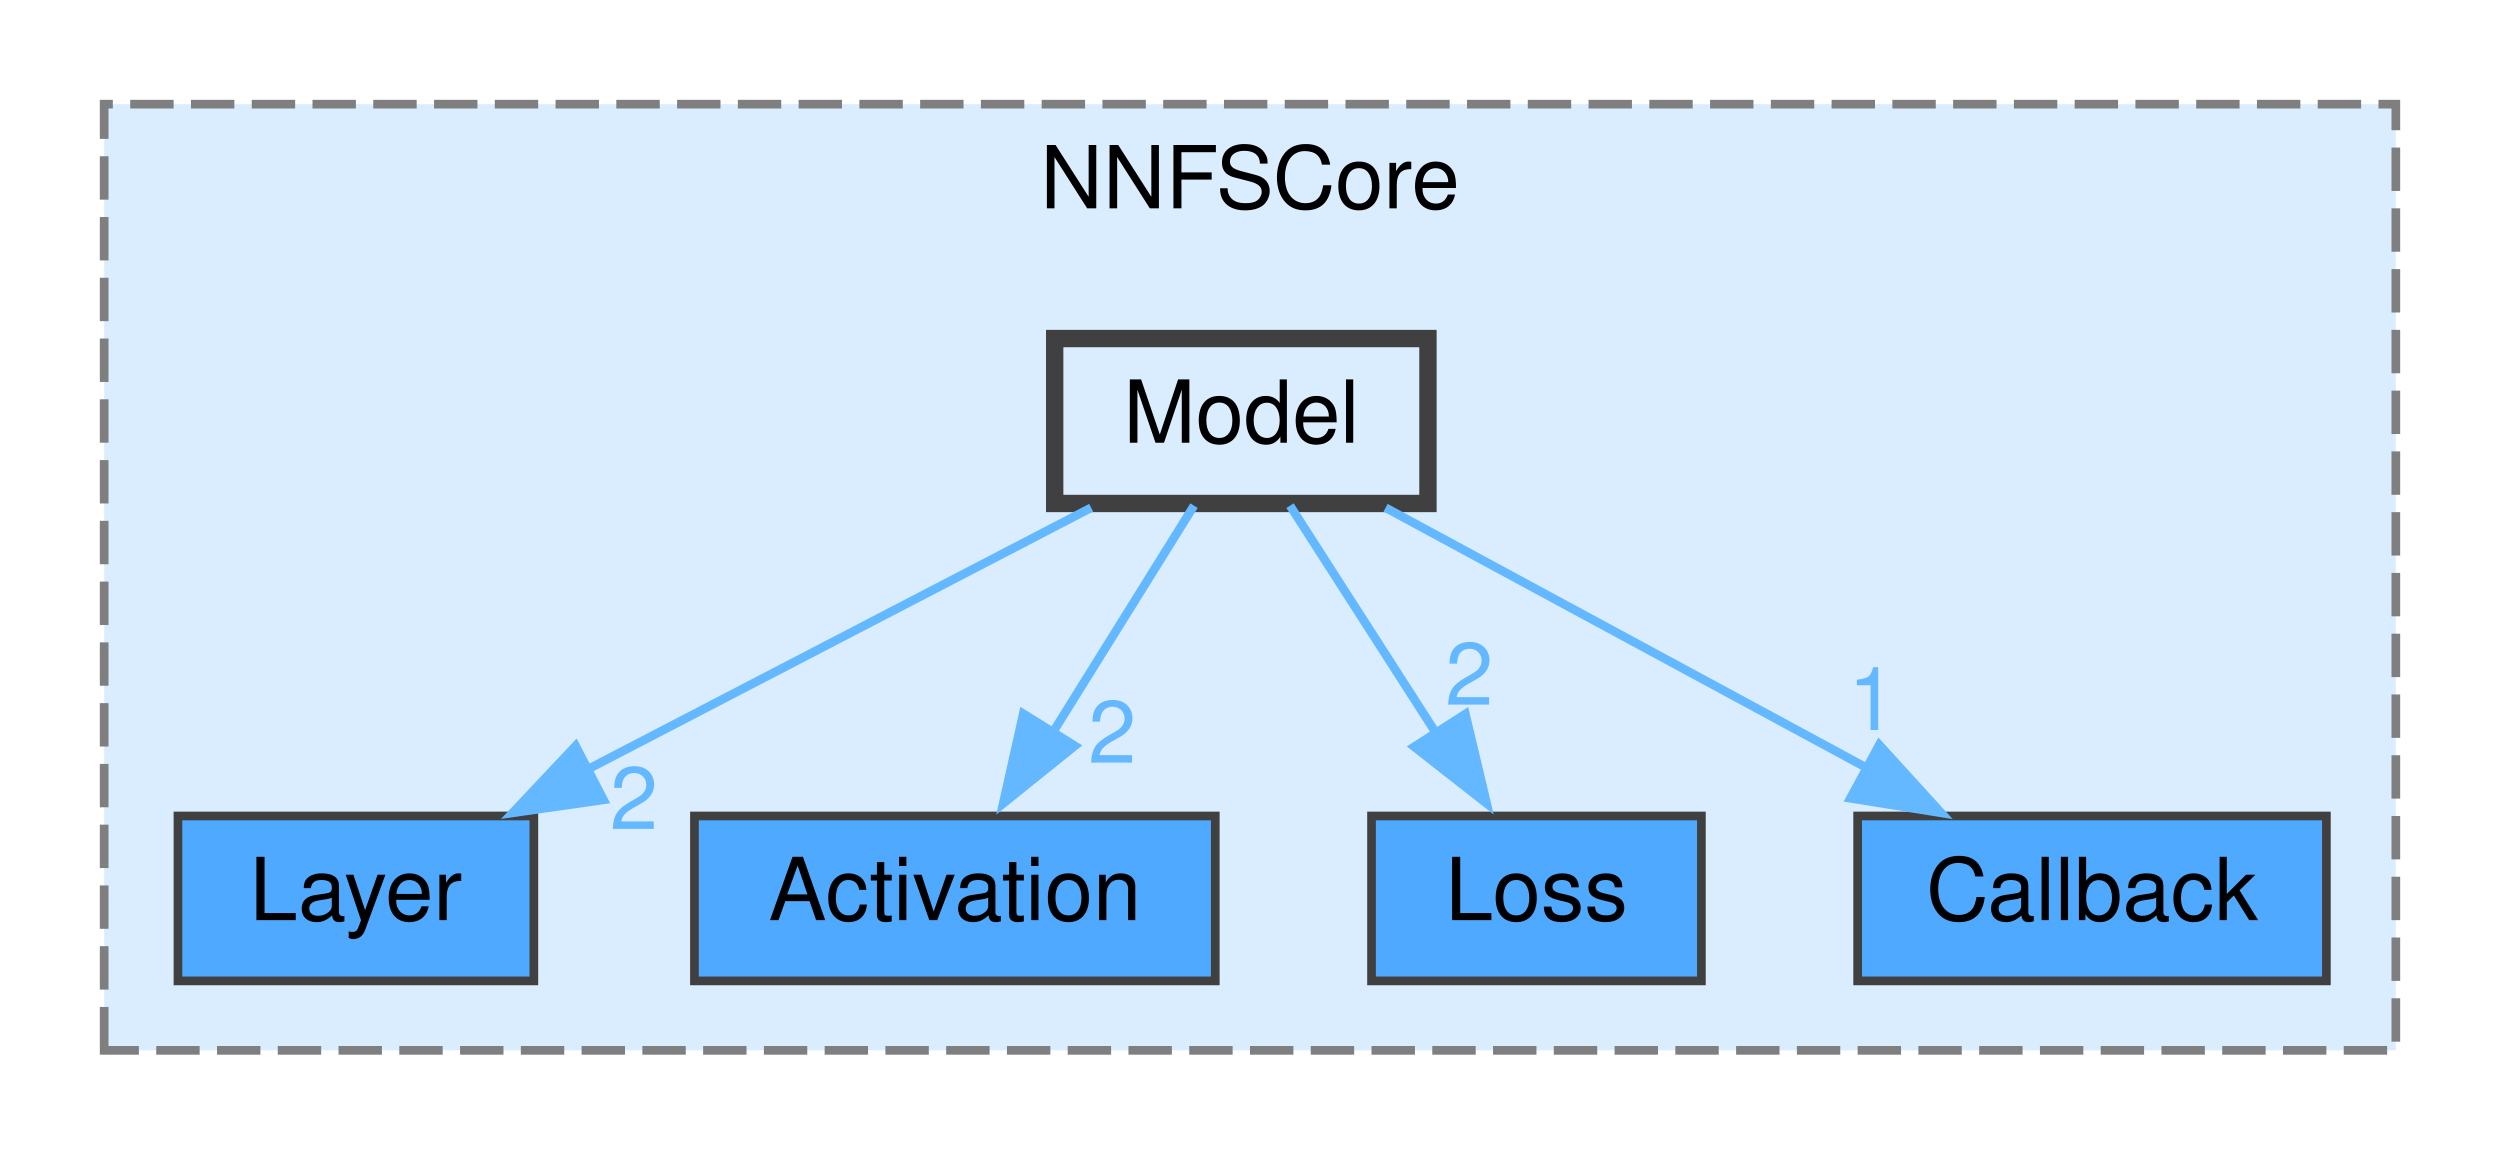
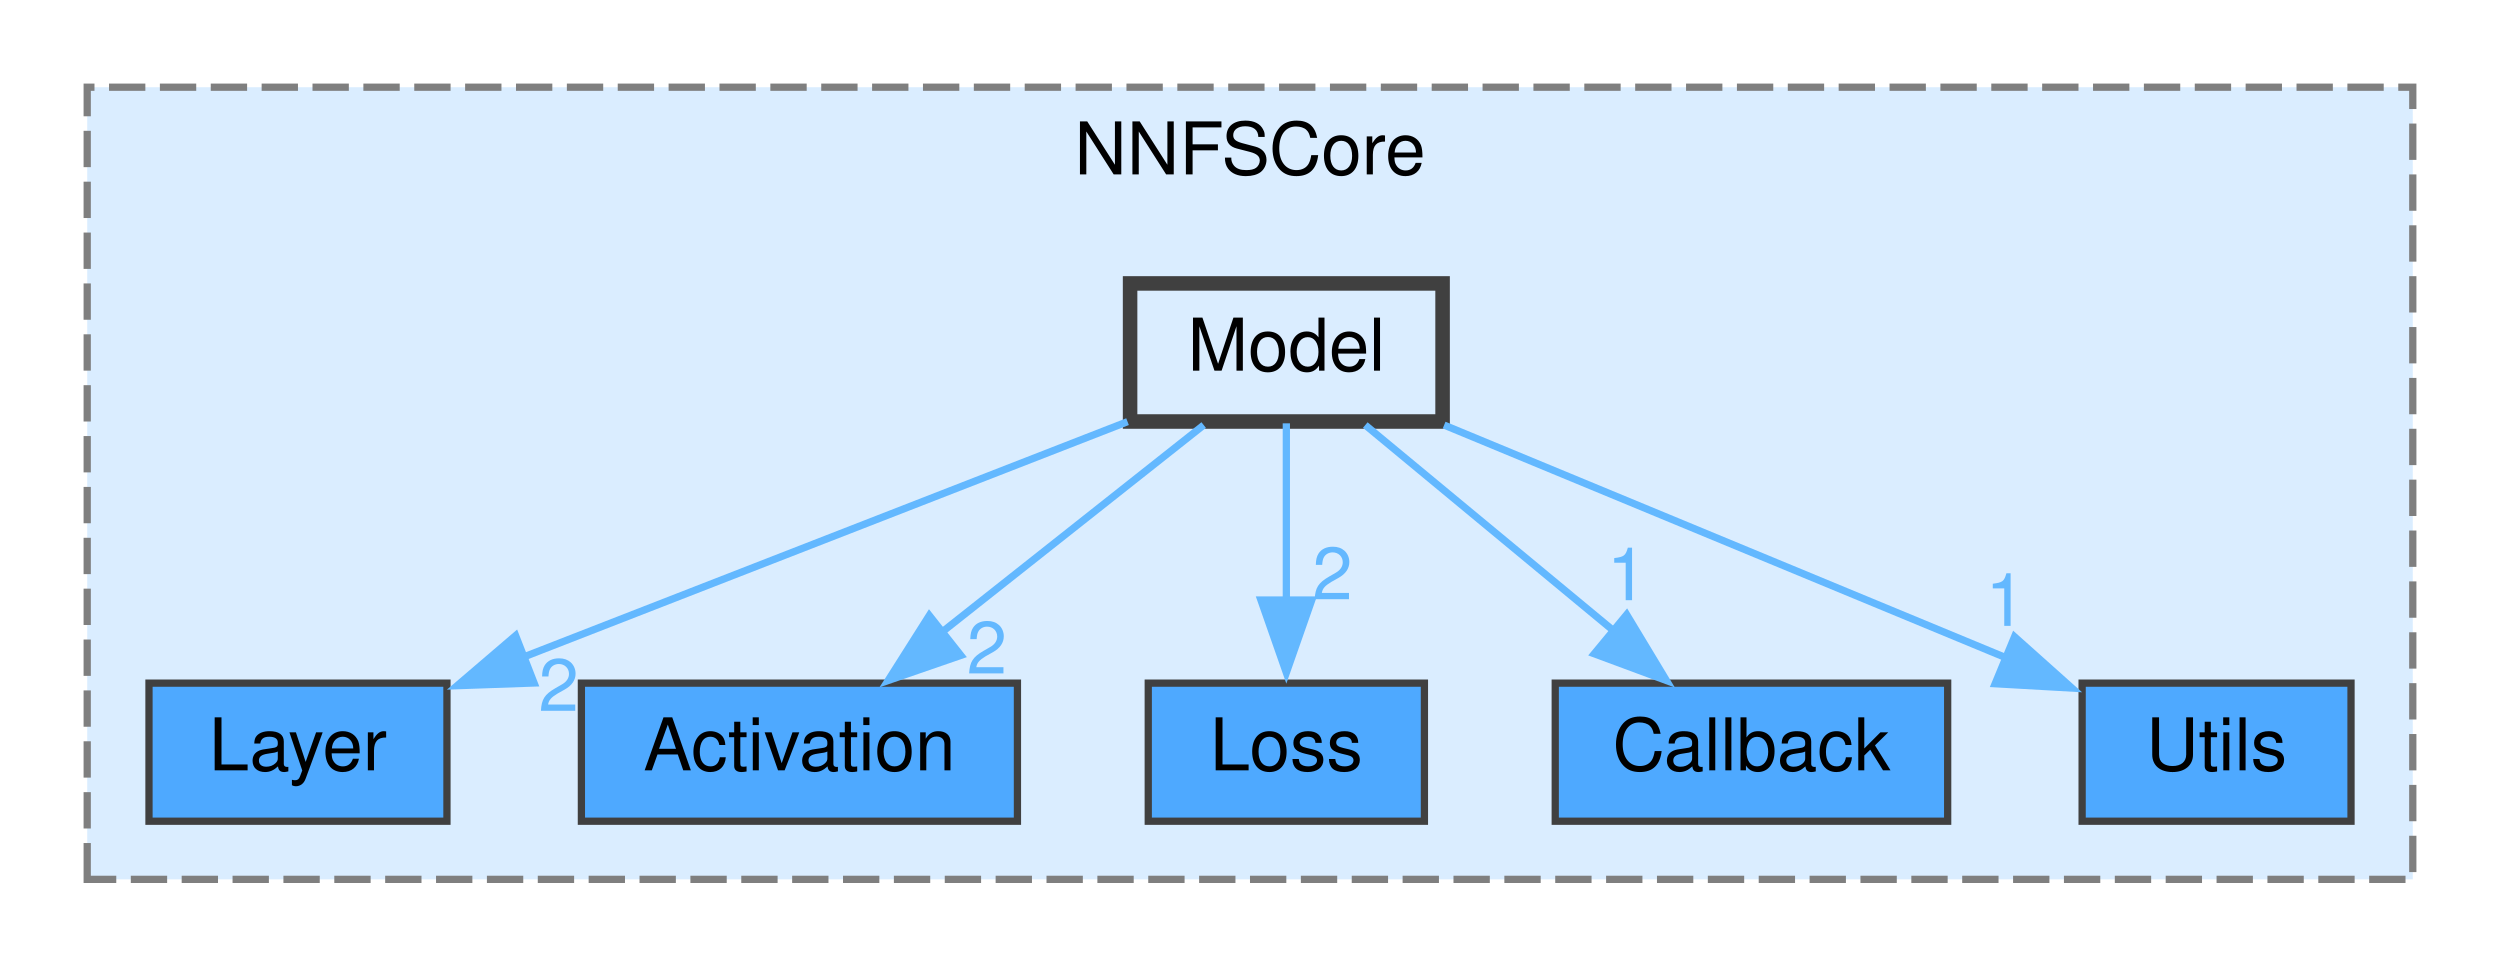
- <svg xmlns="http://www.w3.org/2000/svg" xmlns:xlink="http://www.w3.org/1999/xlink" width="288pt" height="133pt" viewBox="0.00 0.00 288.00 133.00">
+ <svg xmlns="http://www.w3.org/2000/svg" xmlns:xlink="http://www.w3.org/1999/xlink" width="344pt" height="133pt" viewBox="0.00 0.00 344.00 133.00">
  <g id="graph0" class="graph" transform="scale(1 1) rotate(0) translate(4 129)">
    <g id="clust1" class="cluster">
      <g id="a_clust1">
        <a xlink:href="dir_b83ee6e98edabda9ce26bff501159cde.html" target="_top" xlink:title="NNFSCore">
-           <polygon fill="#daedff" stroke="#7f7f7f" stroke-dasharray="5,2" points="8,-8 8,-117 272,-117 272,-8 8,-8" />
-           <text text-anchor="middle" x="140" y="-105" font-family="Helvetica,sans-Serif" font-size="10.00">NNFSCore</text>
+           <polygon fill="#daedff" stroke="#7f7f7f" stroke-dasharray="5,2" points="8,-8 8,-117 328,-117 328,-8 8,-8" />
+           <text text-anchor="middle" x="168" y="-105" font-family="Helvetica,sans-Serif" font-size="10.00">NNFSCore</text>
        </a>
      </g>
    </g>
    <g id="node1" class="node">
      <g id="a_node1">
        <a xlink:href="dir_0122ab7167139957223f7cfcb3da127b.html" target="_top" xlink:title="Layer">
          <polygon fill="#4ea9ff" stroke="#404040" points="57.5,-35 16.5,-35 16.5,-16 57.5,-16 57.5,-35" />
          <text text-anchor="middle" x="37" y="-23" font-family="Helvetica,sans-Serif" font-size="10.00">Layer</text>
        </a>
      </g>
    </g>
    <g id="node2" class="node">
      <g id="a_node2">
        <a xlink:href="dir_201cb20a8b2f7377cbbd09d4dd7052b4.html" target="_top" xlink:title="Activation">
          <polygon fill="#4ea9ff" stroke="#404040" points="136,-35 76,-35 76,-16 136,-16 136,-35" />
          <text text-anchor="middle" x="106" y="-23" font-family="Helvetica,sans-Serif" font-size="10.00">Activation</text>
        </a>
      </g>
    </g>
    <g id="node3" class="node">
      <g id="a_node3">
        <a xlink:href="dir_3f817c6e3071a82219b2b11cb2fded89.html" target="_top" xlink:title="Loss">
          <polygon fill="#4ea9ff" stroke="#404040" points="192,-35 154,-35 154,-16 192,-16 192,-35" />
          <text text-anchor="middle" x="173" y="-23" font-family="Helvetica,sans-Serif" font-size="10.00">Loss</text>
        </a>
      </g>
    </g>
    <g id="node4" class="node">
      <g id="a_node4">
        <a xlink:href="dir_679677e8dfef9bc7f4ca0f5616a35919.html" target="_top" xlink:title="Callback">
          <polygon fill="#4ea9ff" stroke="#404040" points="264,-35 210,-35 210,-16 264,-16 264,-35" />
          <text text-anchor="middle" x="237" y="-23" font-family="Helvetica,sans-Serif" font-size="10.00">Callback</text>
        </a>
      </g>
    </g>
    <g id="node5" class="node">
      <g id="a_node5">
+         <a xlink:href="dir_f1335659ee664ff8766a532faaea479e.html" target="_top" xlink:title="Utils">
+           <polygon fill="#4ea9ff" stroke="#404040" points="319.5,-35 282.5,-35 282.5,-16 319.5,-16 319.5,-35" />
+           <text text-anchor="middle" x="301" y="-23" font-family="Helvetica,sans-Serif" font-size="10.00">Utils</text>
+         </a>
+       </g>
+     </g>
+     <g id="node6" class="node">
+       <g id="a_node6">
        <a xlink:href="dir_d8c8d72af92371d312f55c54616af8a3.html" target="_top" xlink:title="Model">
-           <polygon fill="#daedff" stroke="#404040" stroke-width="2" points="160.5,-90 117.5,-90 117.5,-71 160.5,-71 160.5,-90" />
-           <text text-anchor="middle" x="139" y="-78" font-family="Helvetica,sans-Serif" font-size="10.00">Model</text>
+           <polygon fill="#daedff" stroke="#404040" stroke-width="2" points="194.5,-90 151.5,-90 151.5,-71 194.5,-71 194.5,-90" />
+           <text text-anchor="middle" x="173" y="-78" font-family="Helvetica,sans-Serif" font-size="10.00">Model</text>
        </a>
      </g>
    </g>
    <g id="edge1" class="edge">
-       <path fill="none" stroke="#63b8ff" d="M121.7,-70.51C105.78,-62.24 81.92,-49.84 63.58,-40.31" />
-       <polygon fill="#63b8ff" stroke="#63b8ff" points="65.53,-36.86 55.05,-35.36 62.31,-43.07 65.53,-36.86" />
+       <path fill="none" stroke="#63b8ff" d="M151.15,-70.98C128.68,-62.23 93.48,-48.51 68.11,-38.62" />
+       <polygon fill="#63b8ff" stroke="#63b8ff" points="69.49,-35.02 58.9,-34.65 66.95,-41.54 69.49,-35.02" />
      <g id="a_edge1-headlabel">
        <a xlink:href="dir_000006_000004.html" target="_top" xlink:title="2">
-           <text text-anchor="middle" x="69.03" y="-33.5" font-family="Helvetica,sans-Serif" font-size="10.00" fill="#63b8ff">2</text>
+           <text text-anchor="middle" x="72.87" y="-31.18" font-family="Helvetica,sans-Serif" font-size="10.00" fill="#63b8ff">2</text>
        </a>
      </g>
    </g>
    <g id="edge2" class="edge">
-       <path fill="none" stroke="#63b8ff" d="M133.55,-70.75C129.13,-63.66 122.76,-53.42 117.26,-44.59" />
-       <polygon fill="#63b8ff" stroke="#63b8ff" points="119.82,-43.08 111.57,-36.44 113.88,-46.78 119.82,-43.08" />
+       <path fill="none" stroke="#63b8ff" d="M161.63,-70.51C151.76,-62.7 137.23,-51.21 125.5,-41.93" />
+       <polygon fill="#63b8ff" stroke="#63b8ff" points="128.21,-38.82 118.2,-35.36 123.87,-44.31 128.21,-38.82" />
      <g id="a_edge2-headlabel">
        <a xlink:href="dir_000006_000000.html" target="_top" xlink:title="2">
-           <text text-anchor="middle" x="124.13" y="-41.13" font-family="Helvetica,sans-Serif" font-size="10.00" fill="#63b8ff">2</text>
+           <text text-anchor="middle" x="131.79" y="-36.32" font-family="Helvetica,sans-Serif" font-size="10.00" fill="#63b8ff">2</text>
        </a>
      </g>
    </g>
    <g id="edge3" class="edge">
-       <path fill="none" stroke="#63b8ff" d="M144.61,-70.75C149.16,-63.66 155.73,-53.42 161.4,-44.59" />
-       <polygon fill="#63b8ff" stroke="#63b8ff" points="164.81,-46.75 167.26,-36.44 158.92,-42.97 164.81,-46.75" />
+       <path fill="none" stroke="#63b8ff" d="M173,-70.75C173,-64.11 173,-54.73 173,-46.31" />
+       <polygon fill="#63b8ff" stroke="#63b8ff" points="176.5,-46.44 173,-36.44 169.5,-46.44 176.5,-46.44" />
      <g id="a_edge3-headlabel">
        <a xlink:href="dir_000006_000005.html" target="_top" xlink:title="2">
-           <text text-anchor="middle" x="165.26" y="-47.81" font-family="Helvetica,sans-Serif" font-size="10.00" fill="#63b8ff">2</text>
+           <text text-anchor="middle" x="179.34" y="-46.54" font-family="Helvetica,sans-Serif" font-size="10.00" fill="#63b8ff">2</text>
        </a>
      </g>
    </g>
    <g id="edge4" class="edge">
-       <path fill="none" stroke="#63b8ff" d="M155.62,-70.51C170.78,-62.31 193.42,-50.07 210.97,-40.58" />
-       <polygon fill="#63b8ff" stroke="#63b8ff" points="212.49,-43.19 219.62,-35.36 209.16,-37.04 212.49,-43.19" />
+       <path fill="none" stroke="#63b8ff" d="M183.86,-70.51C193.2,-62.77 206.89,-51.43 218.04,-42.2" />
+       <polygon fill="#63b8ff" stroke="#63b8ff" points="219.83,-44.43 225.3,-35.36 215.37,-39.04 219.83,-44.43" />
      <g id="a_edge4-headlabel">
        <a xlink:href="dir_000006_000001.html" target="_top" xlink:title="1">
-           <text text-anchor="middle" x="211.68" y="-44.9" font-family="Helvetica,sans-Serif" font-size="10.00" fill="#63b8ff">1</text>
+           <text text-anchor="middle" x="219.88" y="-46.41" font-family="Helvetica,sans-Serif" font-size="10.00" fill="#63b8ff">1</text>
+         </a>
+       </g>
+     </g>
+     <g id="edge5" class="edge">
+       <path fill="none" stroke="#63b8ff" d="M194.71,-70.51C215.99,-61.7 248.56,-48.22 272.03,-38.49" />
+       <polygon fill="#63b8ff" stroke="#63b8ff" points="273.2,-41.38 281.1,-34.32 270.53,-34.92 273.2,-41.38" />
+       <g id="a_edge5-headlabel">
+         <a xlink:href="dir_000006_000009.html" target="_top" xlink:title="1">
+           <text text-anchor="middle" x="271.97" y="-42.88" font-family="Helvetica,sans-Serif" font-size="10.00" fill="#63b8ff">1</text>
        </a>
      </g>
    </g>
  </g>
</svg>
